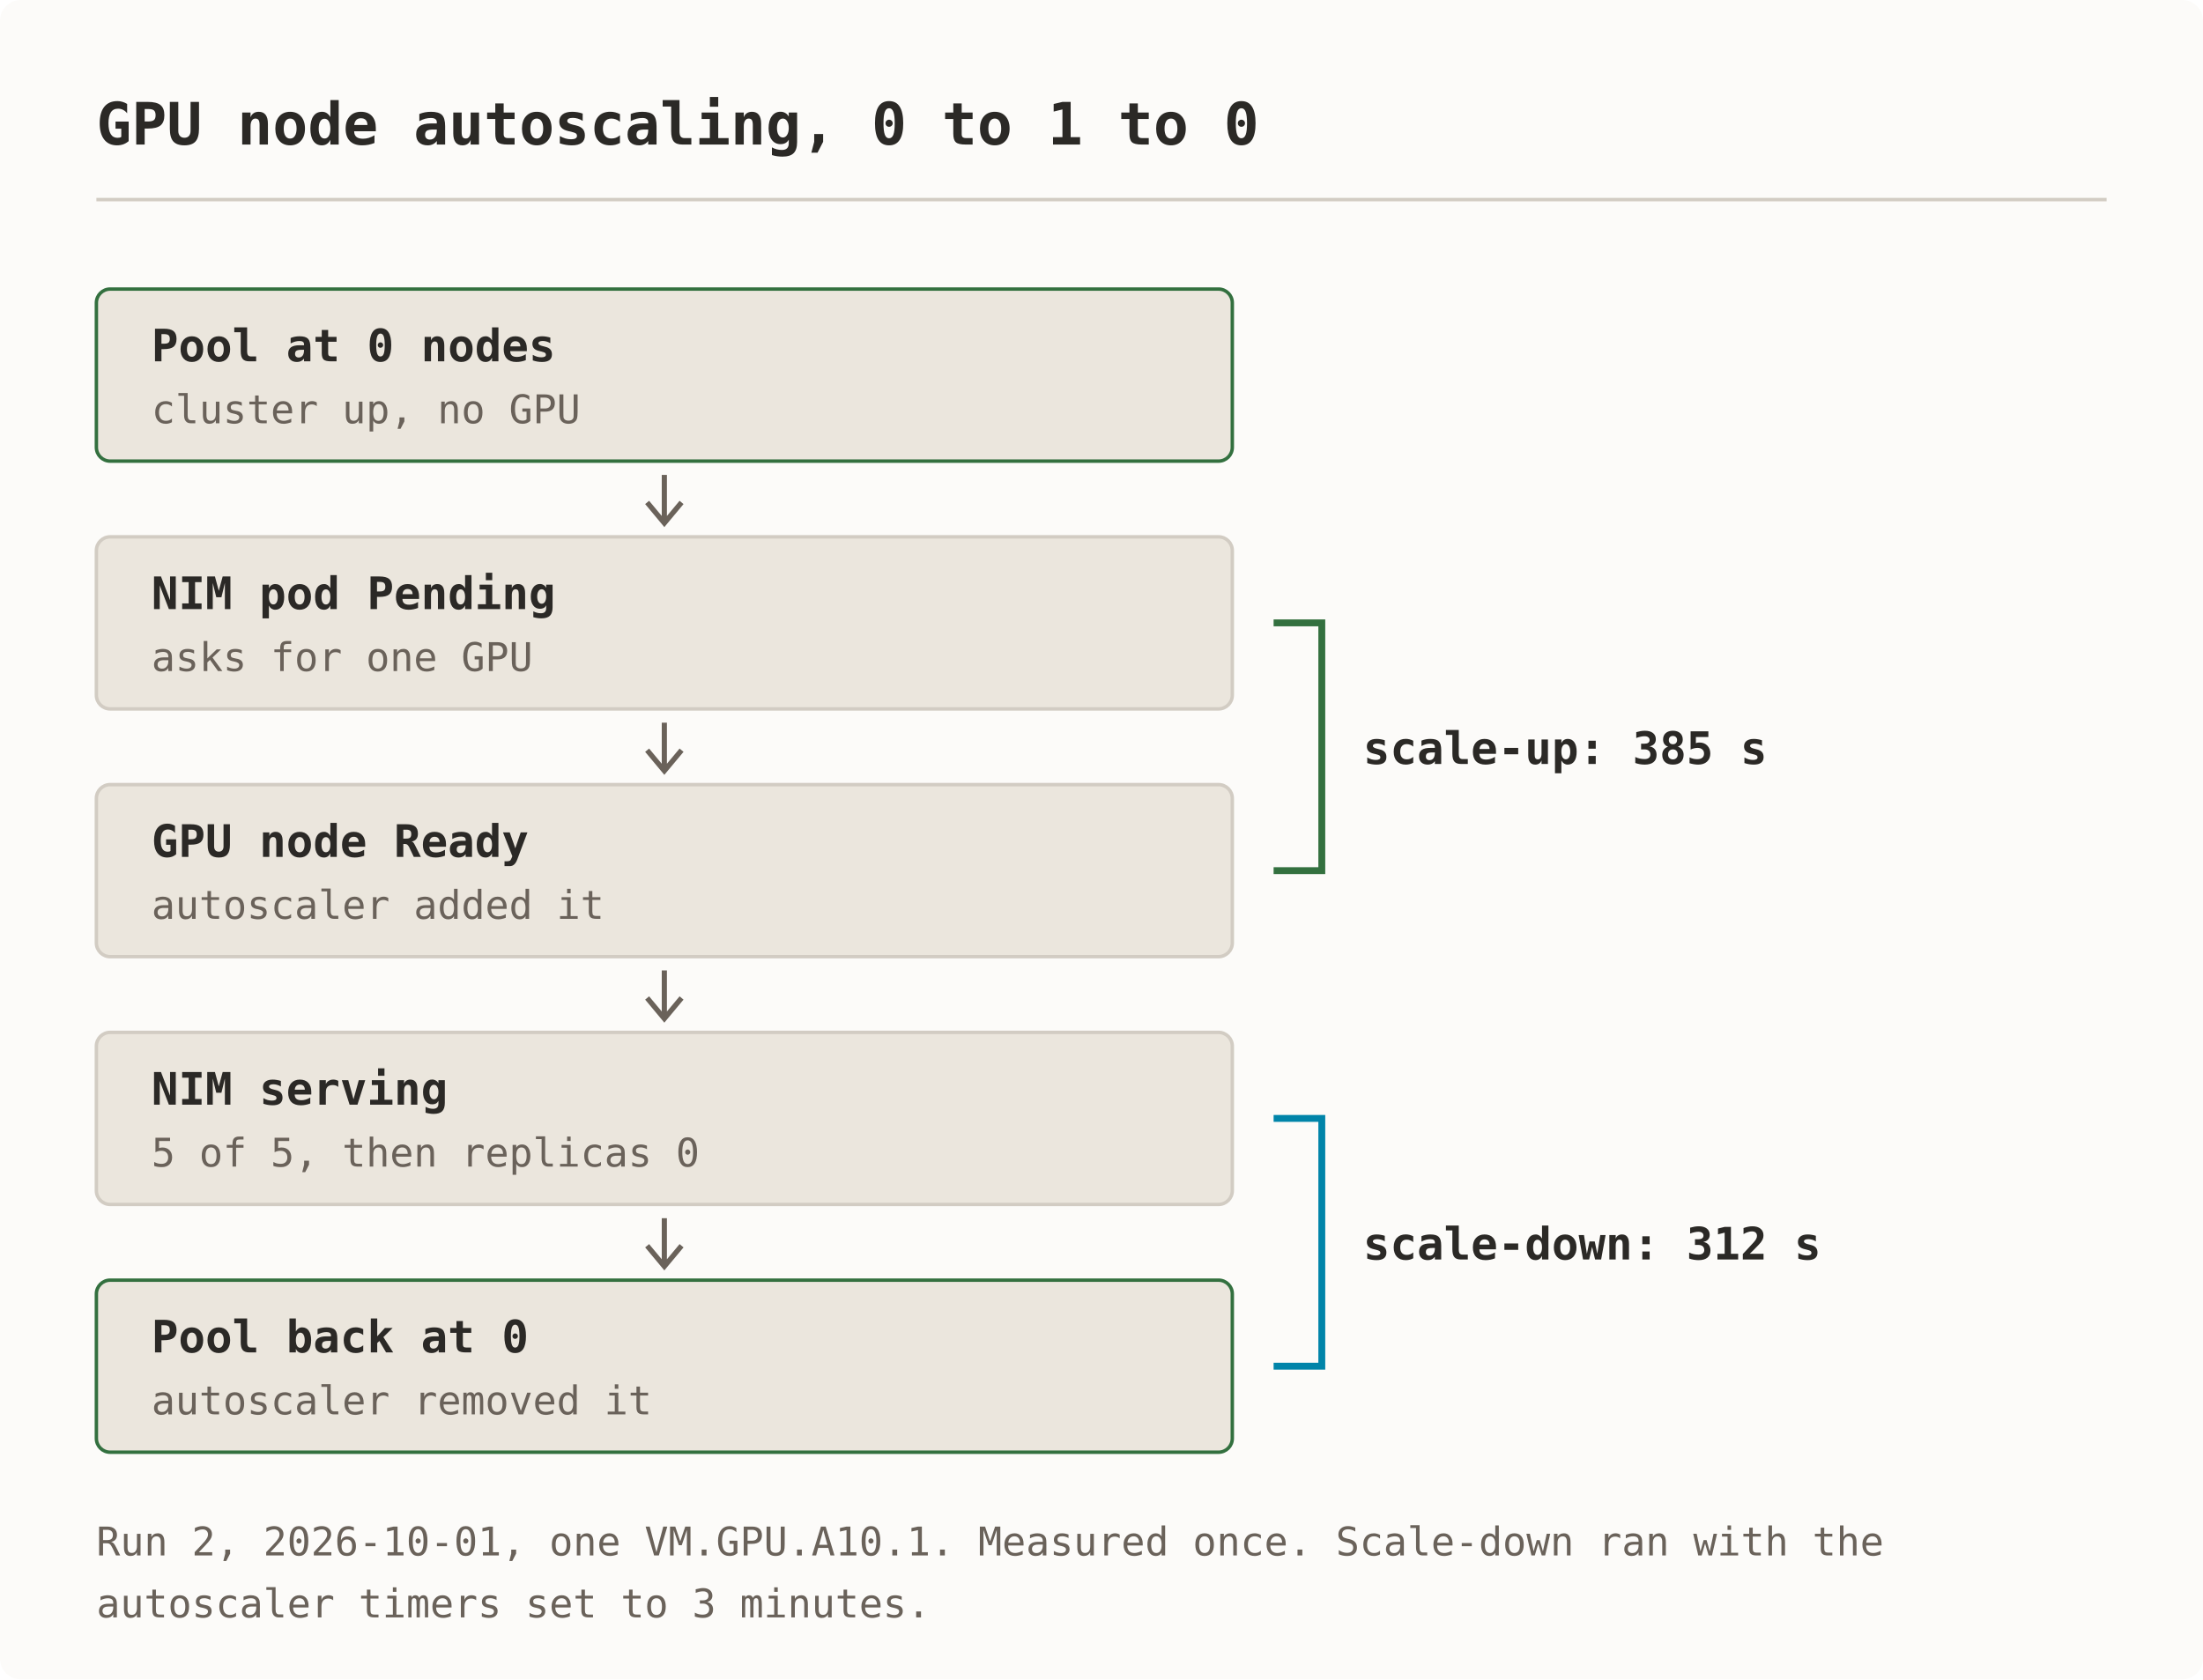
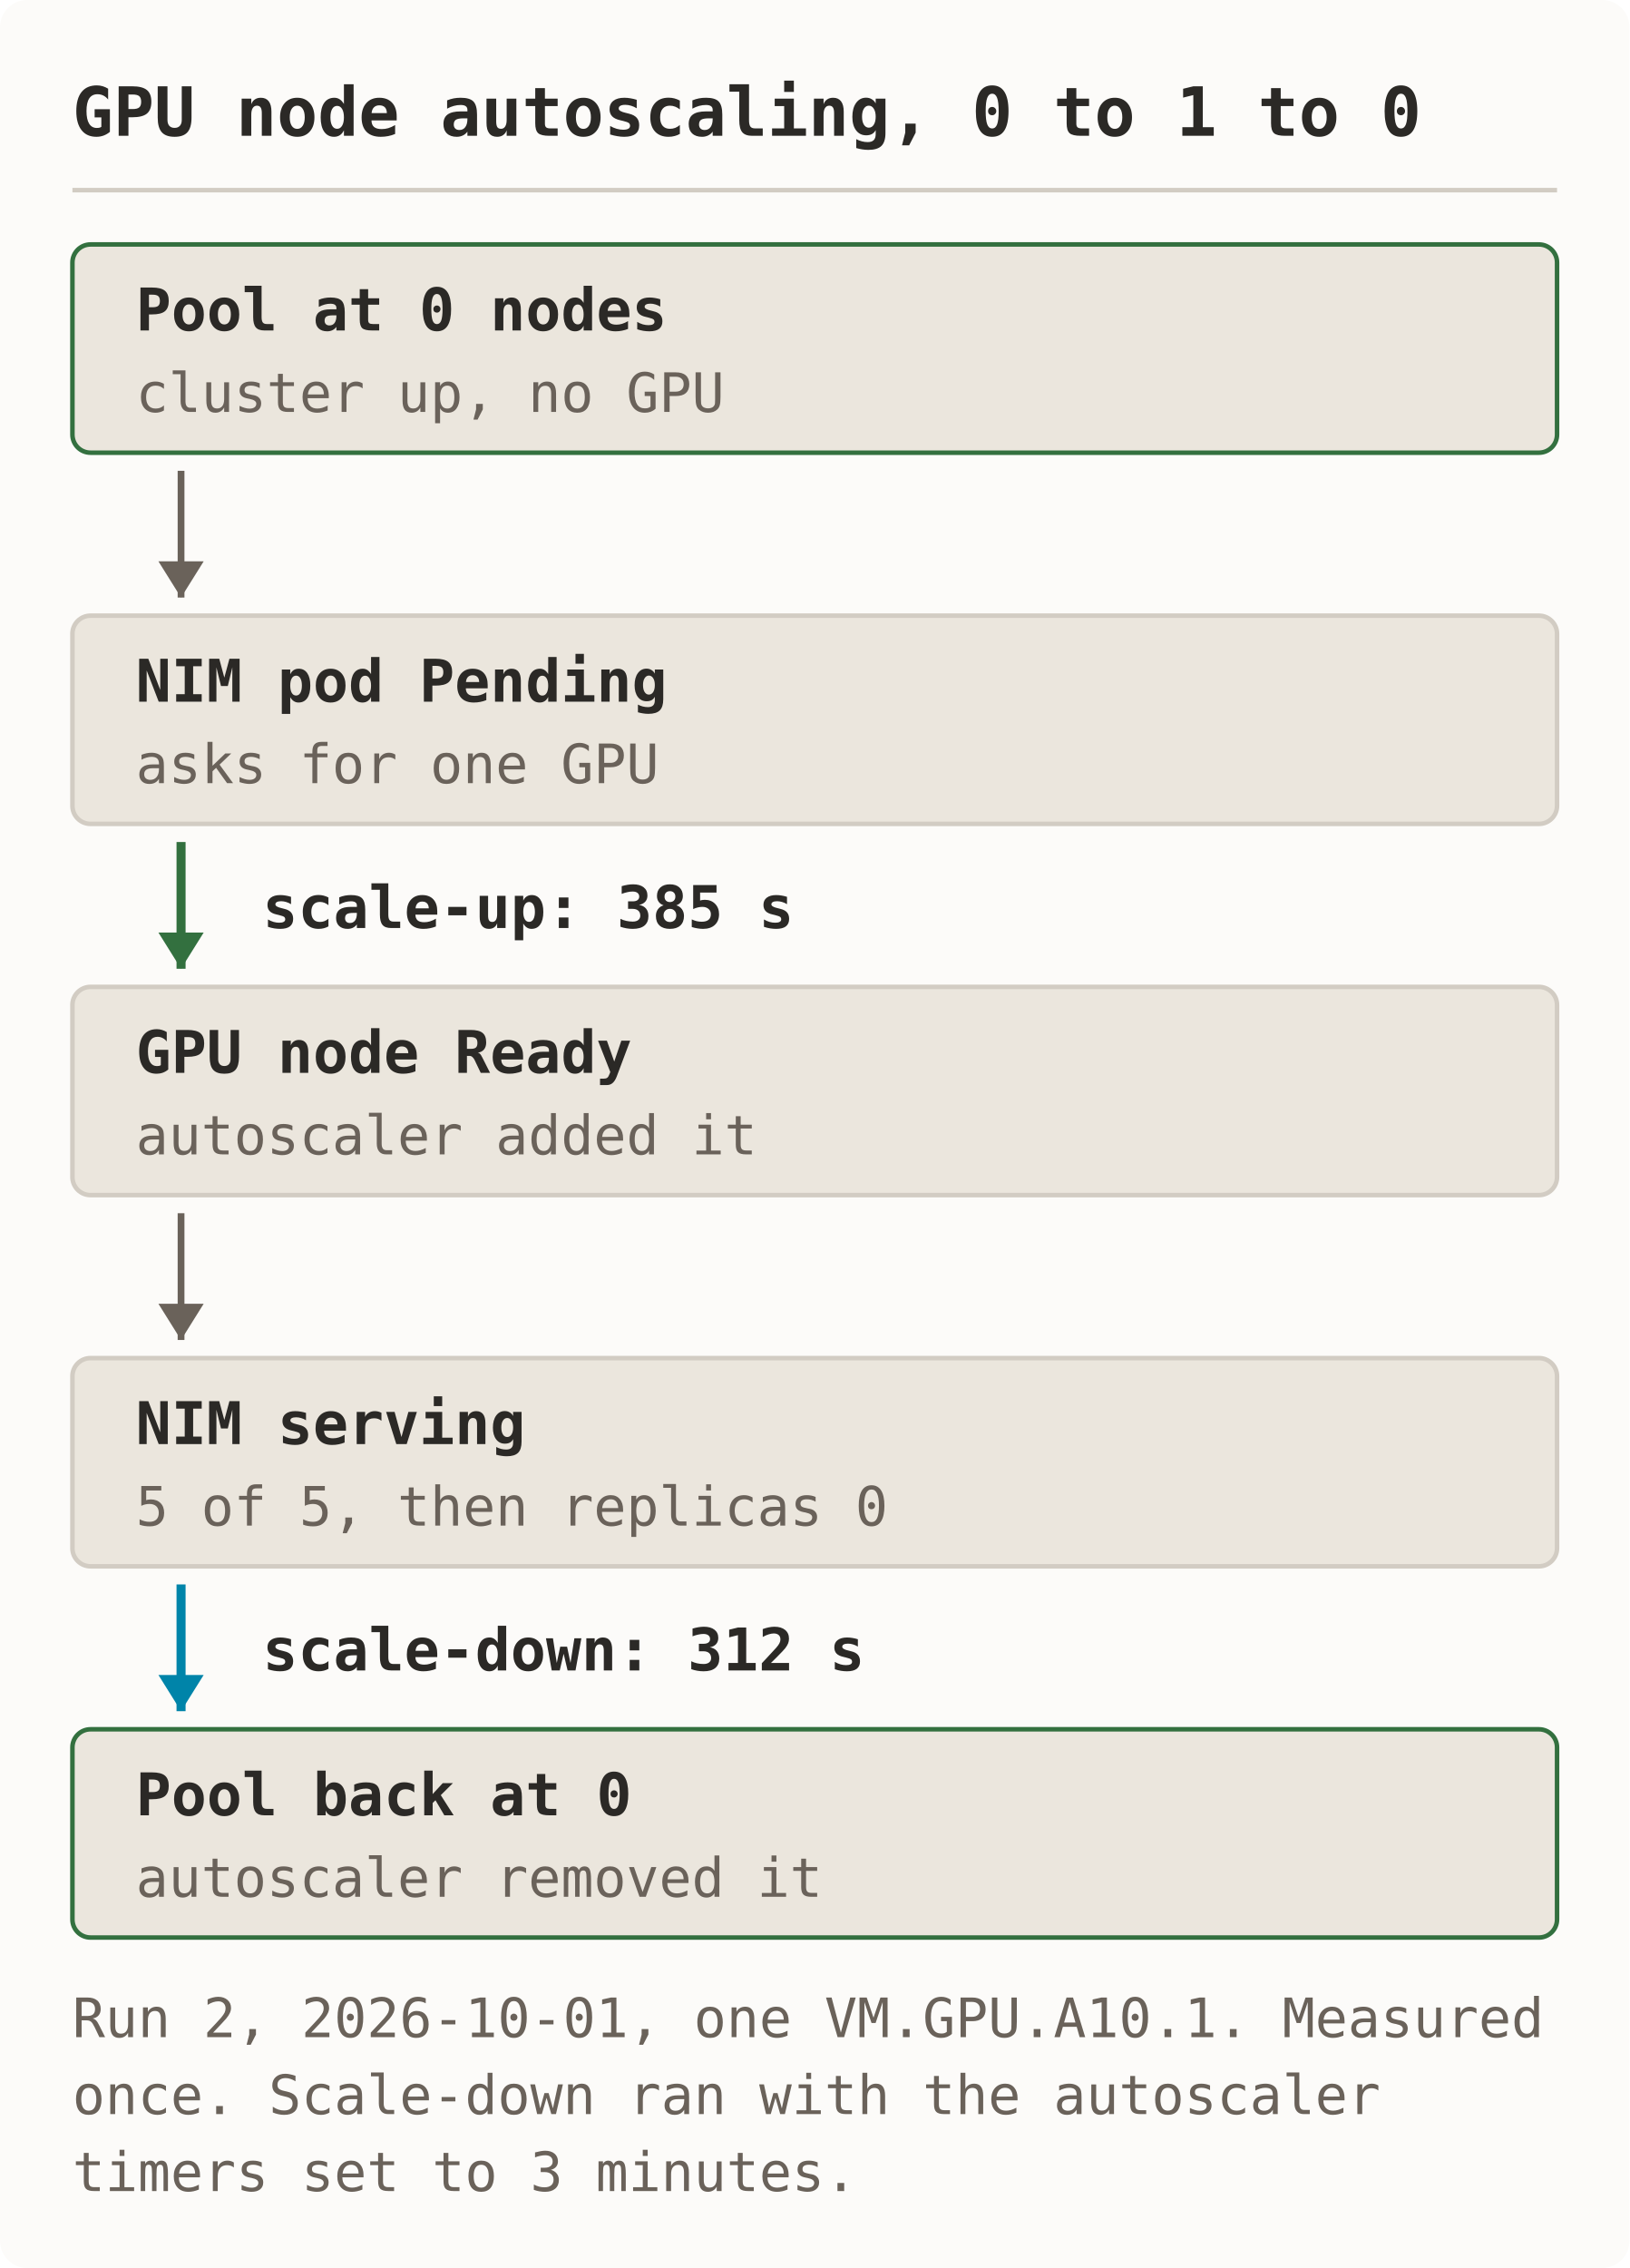
- <svg xmlns="http://www.w3.org/2000/svg" viewBox="0 0 640 488" role="img" font-family="ui-monospace, &quot;SFMono-Regular&quot;, &quot;SF Mono&quot;, Menlo, Consolas, monospace">
-   <rect width="640" height="488" rx="6" fill="#FCFBF9" />
-   <text x="28" y="42" font-size="17" fill="#2B2926" font-weight="600">GPU node autoscaling, 0 to 1 to 0</text>
-   <line x1="28" y1="58" x2="612" y2="58" stroke="#D2CCC3" />
-   <rect x="28" y="84" width="330" height="50" rx="4" fill="#EBE6DD" stroke="#33703F" />
-   <text x="44" y="105" font-size="13" fill="#2B2926" font-weight="600">Pool at 0 nodes</text>
-   <text x="44" y="123" font-size="11.5" fill="#6A625A">cluster up, no GPU</text>
-   <path d="M193 138 V152 m-5 -6 l5 6 l5 -6" fill="none" stroke="#6A625A" stroke-width="1.5" />
-   <rect x="28" y="156" width="330" height="50" rx="4" fill="#EBE6DD" stroke="#D2CCC3" />
-   <text x="44" y="177" font-size="13" fill="#2B2926" font-weight="600">NIM pod Pending</text>
-   <text x="44" y="195" font-size="11.5" fill="#6A625A">asks for one GPU</text>
-   <path d="M193 210 V224 m-5 -6 l5 6 l5 -6" fill="none" stroke="#6A625A" stroke-width="1.5" />
-   <rect x="28" y="228" width="330" height="50" rx="4" fill="#EBE6DD" stroke="#D2CCC3" />
-   <text x="44" y="249" font-size="13" fill="#2B2926" font-weight="600">GPU node Ready</text>
-   <text x="44" y="267" font-size="11.5" fill="#6A625A">autoscaler added it</text>
-   <path d="M193 282 V296 m-5 -6 l5 6 l5 -6" fill="none" stroke="#6A625A" stroke-width="1.5" />
-   <rect x="28" y="300" width="330" height="50" rx="4" fill="#EBE6DD" stroke="#D2CCC3" />
-   <text x="44" y="321" font-size="13" fill="#2B2926" font-weight="600">NIM serving</text>
-   <text x="44" y="339" font-size="11.5" fill="#6A625A">5 of 5, then replicas 0</text>
-   <path d="M193 354 V368 m-5 -6 l5 6 l5 -6" fill="none" stroke="#6A625A" stroke-width="1.5" />
-   <rect x="28" y="372" width="330" height="50" rx="4" fill="#EBE6DD" stroke="#33703F" />
-   <text x="44" y="393" font-size="13" fill="#2B2926" font-weight="600">Pool back at 0</text>
-   <text x="44" y="411" font-size="11.5" fill="#6A625A">autoscaler removed it</text>
-   <path d="M370 181 H384 V253 H370" fill="none" stroke="#33703F" stroke-width="2" />
-   <text x="396" y="222" font-size="13" fill="#2B2926" font-weight="600">scale-up: 385 s</text>
-   <path d="M370 325 H384 V397 H370" fill="none" stroke="#0084A9" stroke-width="2" />
-   <text x="396" y="366" font-size="13" fill="#2B2926" font-weight="600">scale-down: 312 s</text>
-   <text x="28" y="452" font-size="11.5" fill="#6A625A">Run 2, 2026-10-01, one VM.GPU.A10.1. Measured once. Scale-down ran with the</text>
-   <text x="28" y="470" font-size="11.5" fill="#6A625A">autoscaler timers set to 3 minutes.</text>
+ <svg xmlns="http://www.w3.org/2000/svg" viewBox="0 0 360 501" role="img" font-family="ui-monospace, &quot;SFMono-Regular&quot;, &quot;SF Mono&quot;, Menlo, Consolas, monospace">
+   <rect width="360" height="501" rx="6" fill="#FCFBF9" />
+   <text x="16" y="30" font-size="15" fill="#2B2926" font-weight="600">GPU node autoscaling, 0 to 1 to 0</text>
+   <line x1="16" y1="42" x2="344" y2="42" stroke="#D2CCC3" />
+   <rect x="16" y="54" width="328" height="46" rx="4" fill="#EBE6DD" stroke="#33703F" />
+   <text x="30" y="73" font-size="13" fill="#2B2926" font-weight="600">Pool at 0 nodes</text>
+   <text x="30" y="91" font-size="12" fill="#6A625A">cluster up, no GPU</text>
+   <path d="M40 104 L40 132" fill="none" stroke="#6A625A" stroke-width="1.5" />
+   <polygon points="35,124 45,124 40,132" fill="#6A625A" />
+   <rect x="16" y="136" width="328" height="46" rx="4" fill="#EBE6DD" stroke="#D2CCC3" />
+   <text x="30" y="155" font-size="13" fill="#2B2926" font-weight="600">NIM pod Pending</text>
+   <text x="30" y="173" font-size="12" fill="#6A625A">asks for one GPU</text>
+   <path d="M40 186 L40 214" fill="none" stroke="#33703F" stroke-width="2" />
+   <polygon points="35,206 45,206 40,214" fill="#33703F" />
+   <text x="58" y="205" font-size="13" fill="#2B2926" font-weight="600">scale-up: 385 s</text>
+   <rect x="16" y="218" width="328" height="46" rx="4" fill="#EBE6DD" stroke="#D2CCC3" />
+   <text x="30" y="237" font-size="13" fill="#2B2926" font-weight="600">GPU node Ready</text>
+   <text x="30" y="255" font-size="12" fill="#6A625A">autoscaler added it</text>
+   <path d="M40 268 L40 296" fill="none" stroke="#6A625A" stroke-width="1.5" />
+   <polygon points="35,288 45,288 40,296" fill="#6A625A" />
+   <rect x="16" y="300" width="328" height="46" rx="4" fill="#EBE6DD" stroke="#D2CCC3" />
+   <text x="30" y="319" font-size="13" fill="#2B2926" font-weight="600">NIM serving</text>
+   <text x="30" y="337" font-size="12" fill="#6A625A">5 of 5, then replicas 0</text>
+   <path d="M40 350 L40 378" fill="none" stroke="#0084A9" stroke-width="2" />
+   <polygon points="35,370 45,370 40,378" fill="#0084A9" />
+   <text x="58" y="369" font-size="13" fill="#2B2926" font-weight="600">scale-down: 312 s</text>
+   <rect x="16" y="382" width="328" height="46" rx="4" fill="#EBE6DD" stroke="#33703F" />
+   <text x="30" y="401" font-size="13" fill="#2B2926" font-weight="600">Pool back at 0</text>
+   <text x="30" y="419" font-size="12" fill="#6A625A">autoscaler removed it</text>
+   <text x="16" y="450" font-size="12" fill="#6A625A">Run 2, 2026-10-01, one VM.GPU.A10.1. Measured</text>
+   <text x="16" y="467" font-size="12" fill="#6A625A">once. Scale-down ran with the autoscaler</text>
+   <text x="16" y="484" font-size="12" fill="#6A625A">timers set to 3 minutes.</text>
</svg>
